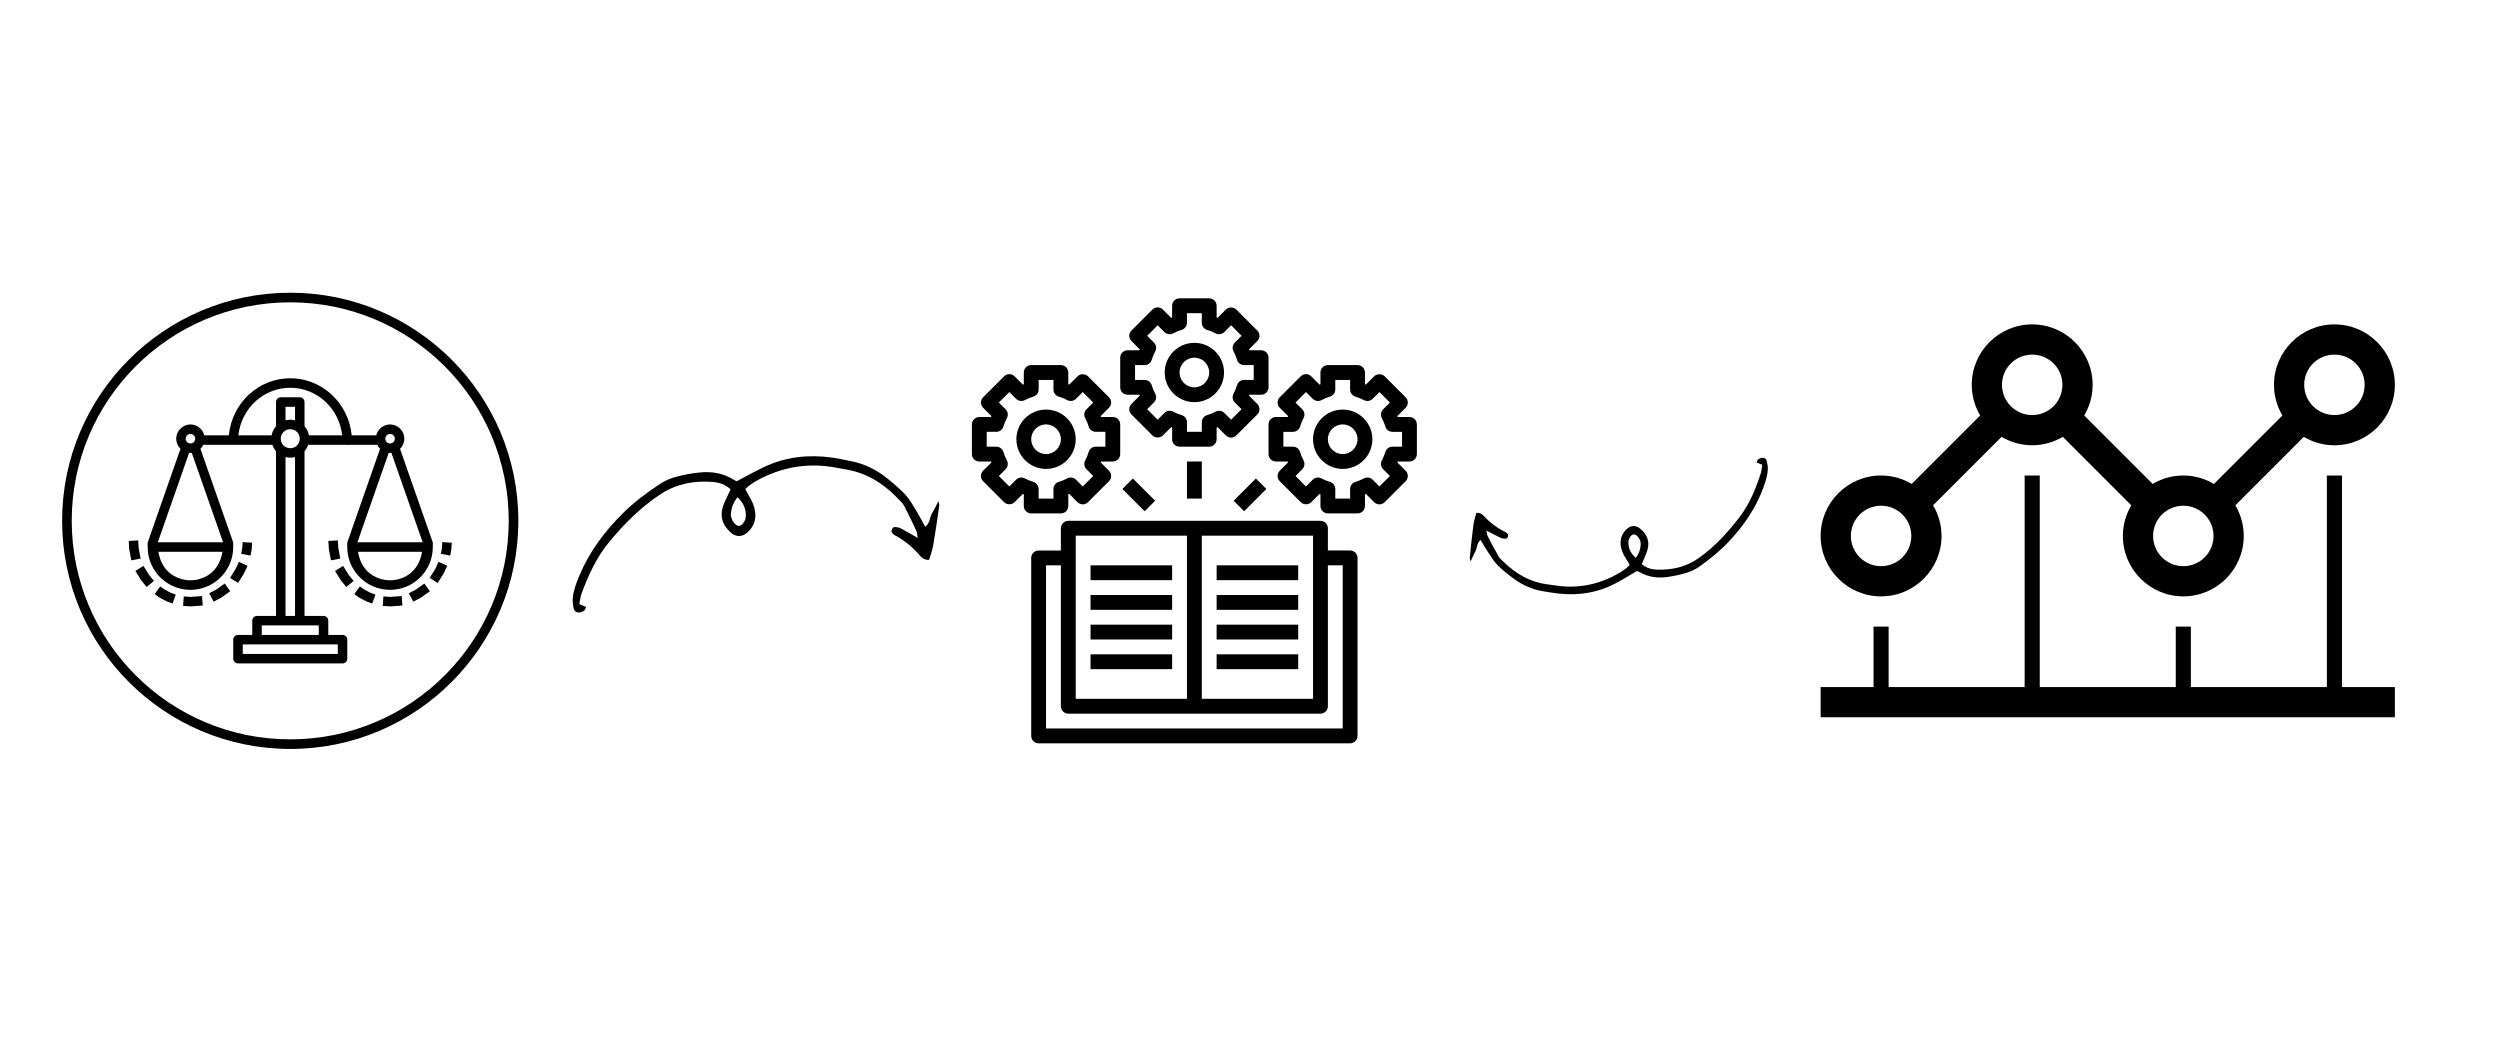
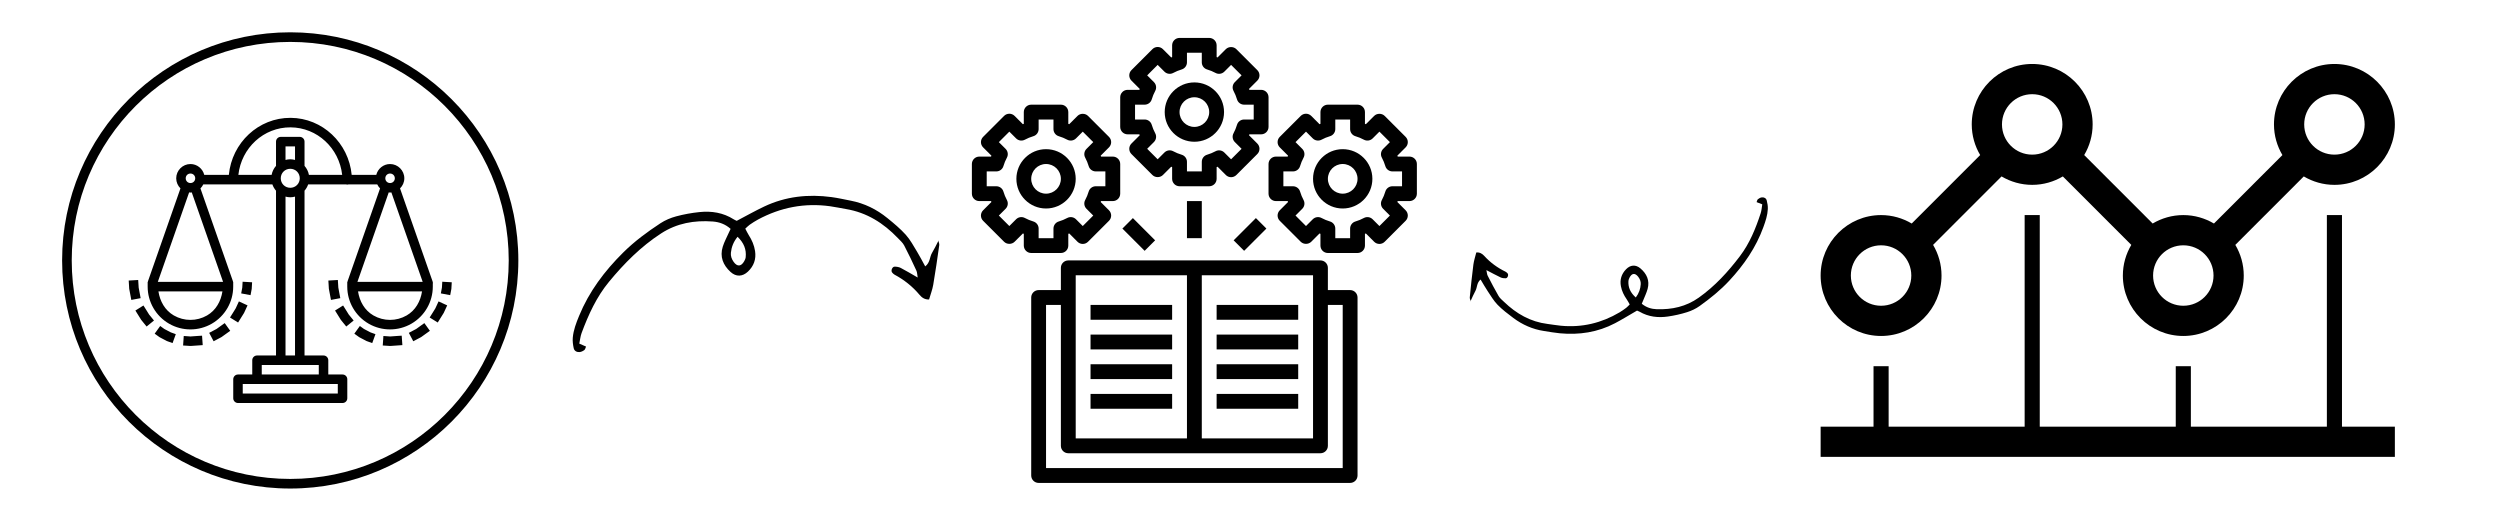
- <svg xmlns="http://www.w3.org/2000/svg" version="1.1" x="0px" y="0px" width="960px" height="400px" viewBox="0 0 960 200" enable-background="new 0 0 960 400" xml:space="preserve">
+ <svg xmlns="http://www.w3.org/2000/svg" version="1.1" x="0px" y="0px" width="960px" height="200px" viewBox="0 0 960 200" enable-background="new 0 0 960 200" xml:space="preserve">
  <g id="Layer_1">
    <g transform="translate(0,-1004.362)">
      <path d="M111.449,1016.766c-48.356,0-87.597,39.24-87.597,87.597s39.24,87.597,87.597,87.597s87.597-39.24,87.597-87.597    S159.805,1016.766,111.449,1016.766z M111.449,1020.458c46.361,0,83.903,37.544,83.904,83.904    c-0.001,46.361-37.543,83.911-83.904,83.911s-83.904-37.55-83.904-83.911C27.544,1058.002,65.087,1020.458,111.449,1020.458z     M111.591,1049.614c-12.333-0.069-22.536,9.56-23.717,21.906h-9.438c-0.594-2.379-2.745-4.17-5.297-4.17    c-3.002,0-5.475,2.473-5.475,5.475c0,1.512,0.627,2.883,1.633,3.878l-12.482,35.672c-0.028,0.072-0.003,0.155-0.021,0.228h-0.093    v1.825c0,5.865,3.133,11.296,8.212,14.229c5.08,2.933,11.346,2.933,16.425,0s8.212-8.363,8.212-14.229v-1.825h-0.078    c-0.019-0.076,0.007-0.158-0.021-0.228l-12.482-35.665c0.451-0.443,0.813-0.965,1.091-1.539h26.533    c0.31,0.897,0.784,1.713,1.396,2.416v63.281h-7.299c-1.008,0-1.825,0.817-1.825,1.825v5.475h-5.475    c-1.008,0-1.825,0.817-1.825,1.824v7.3c0,1.009,0.817,1.825,1.825,1.825h40.148c1.008,0,1.824-0.816,1.824-1.825v-7.3    c0-1.007-0.816-1.824-1.824-1.824h-5.475v-5.475c-0.001-1.008-0.817-1.825-1.825-1.825h-7.3v-63.281    c0.613-0.703,1.087-1.519,1.397-2.416h14.485c0.176,0.055,0.357,0.082,0.541,0.078c0.184,0.001,0.366-0.038,0.542-0.078h10.964    c0.275,0.569,0.631,1.091,1.076,1.532l-12.481,35.672c-0.029,0.072,0.004,0.155-0.015,0.228h-0.1v1.825    c0,5.865,3.133,11.296,8.212,14.229s11.346,2.933,16.425,0s8.212-8.363,8.212-14.229v-0.962c0.006-0.19,0.035-0.373,0.035-0.563    h-0.014c-0.003-0.036-0.017-0.063-0.021-0.093v-0.207h-0.05c-0.02-0.076-0.021-0.155-0.05-0.228l-12.482-35.665    c1.012-0.995,1.646-2.367,1.646-3.885c0-3.002-2.473-5.475-5.475-5.475c-2.552,0-4.703,1.791-5.297,4.17h-9.438    C133.883,1059.289,123.835,1049.683,111.591,1049.614z M111.57,1053.265c10.239,0.058,18.683,7.967,19.825,18.256h-12.768    c-0.24-1.313-0.843-2.493-1.689-3.465v-9.31c0-1.008-0.817-1.824-1.825-1.825h-7.3c-1.008,0.001-1.824,0.817-1.825,1.825v9.31    c-0.847,0.972-1.448,2.151-1.689,3.465H91.531C92.685,1061.131,101.253,1053.205,111.57,1053.265z M109.638,1060.571h3.649v5.211    c-0.586-0.153-1.191-0.257-1.824-0.257s-1.238,0.104-1.825,0.257V1060.571z M111.463,1069.176c2.037,0,3.649,1.612,3.649,3.649    s-1.612,3.649-3.649,3.649c-2.038,0-3.65-1.612-3.65-3.649S109.425,1069.176,111.463,1069.176z M73.139,1071    c1.029,0,1.825,0.796,1.825,1.825s-0.796,1.825-1.825,1.825s-1.824-0.796-1.824-1.825S72.11,1071,73.139,1071z M149.787,1071    c1.029,0,1.825,0.796,1.825,1.825s-0.796,1.825-1.825,1.825s-1.825-0.796-1.825-1.825S148.757,1071,149.787,1071z     M72.626,1078.243c0.171,0,0.337,0.057,0.513,0.057c0.171,0,0.333-0.035,0.499-0.05l12.026,34.353H73.125H60.6L72.626,1078.243z     M149.273,1078.243c0.172,0,0.338,0.057,0.514,0.057c0.171,0,0.332-0.035,0.499-0.05l12.026,34.353h-12.54h-12.524    L149.273,1078.243z M109.638,1079.861c0.587,0.153,1.192,0.257,1.825,0.257s1.238-0.104,1.824-0.257v61.007h-3.649V1079.861z     M53.065,1111.876l-3.643,0.214l0.114,1.825l0.071,1.232l0.007,0.115l0.021,0.106l0.449,2.366l0.335,1.797l3.586-0.677    l-0.335-1.79l-0.421-2.26l-0.071-1.126L53.065,1111.876z M129.734,1111.876l-3.644,0.214l0.114,1.825l0.072,1.232l0.007,0.115    l0.021,0.106l0.448,2.366l0.336,1.797l3.585-0.677l-0.335-1.79l-0.421-2.26l-0.07-1.126L129.734,1111.876z M93.164,1112.546    l-0.136,2.274l-0.078,0.413l-0.335,1.796l3.593,0.671l0.335-1.789l0.1-0.528l0.021-0.113v-0.114l0.144-2.402L93.164,1112.546z     M169.833,1112.546l-0.136,2.274l-0.078,0.413l-0.335,1.796l3.593,0.671l0.335-1.789l0.1-0.528l0.021-0.113v-0.114l0.143-2.402    L169.833,1112.546z M60.835,1116.253h12.29h12.289c-0.579,3.802-2.512,7.281-5.902,9.238c-3.955,2.284-8.819,2.284-12.774,0    C63.347,1123.534,61.415,1120.055,60.835,1116.253z M137.483,1116.253h12.289h12.29c-0.579,3.802-2.512,7.281-5.902,9.238    c-3.955,2.284-8.819,2.284-12.774,0C139.995,1123.534,138.062,1120.055,137.483,1116.253z M91.738,1120.102l-0.763,1.661    l-0.478,1.033l-1.204,1.939l-0.97,1.547l3.101,1.925l0.962-1.547l1.27-2.032l0.057-0.093l0.05-0.107l0.527-1.14l0.764-1.661    L91.738,1120.102z M168.407,1120.102l-0.763,1.661l-0.478,1.033l-1.205,1.939l-0.97,1.547l3.101,1.925l0.963-1.547l1.269-2.032    l0.058-0.093l0.05-0.107l0.527-1.14l0.763-1.661L168.407,1120.102z M55.083,1121.67l-3.094,1.939l0.963,1.547l1.247,2.004    l0.064,0.085l0.071,0.086l0.812,1.005l1.154,1.411l2.83-2.31l-1.154-1.411l-0.728-0.892l-1.197-1.925L55.083,1121.67z     M131.751,1121.67l-3.095,1.939l0.963,1.547l1.247,2.004l0.064,0.085l0.071,0.086l0.812,1.005l1.155,1.411l2.83-2.31l-1.155-1.411    l-0.727-0.892l-1.198-1.925L131.751,1121.67z M86.285,1128.435l-1.482,1.062l-1.654,1.19l-1.212,0.635l-1.611,0.855l1.704,3.229    l1.611-0.855l1.297-0.685l0.114-0.07l0.1-0.064l1.775-1.275l1.482-1.062L86.285,1128.435z M162.954,1128.435l-1.483,1.062    l-1.653,1.19l-1.212,0.635l-1.611,0.855l1.704,3.229l1.61-0.855l1.298-0.685l0.113-0.07l0.101-0.064l1.775-1.275l1.482-1.062    L162.954,1128.435z M61.52,1129.54l-2.125,2.951l1.483,1.07l0.249,0.178l0.1,0.064l0.114,0.078l2.609,1.369l0.106,0.064    l0.122,0.042l0.37,0.136l1.718,0.62l1.24-3.429l-1.718-0.621l-0.242-0.092l-2.416-1.269l-0.129-0.086L61.52,1129.54z     M138.188,1129.54l-2.124,2.951l1.482,1.07l0.25,0.178l0.1,0.064l0.114,0.078l2.609,1.369l0.106,0.064l0.121,0.042l0.371,0.136    l1.718,0.62l1.24-3.429l-1.718-0.621l-0.243-0.092l-2.416-1.269l-0.129-0.086L138.188,1129.54z M77.587,1133.262l-1.817,0.114    l-2.638,0.192l-0.749-0.057l-1.824-0.129l-0.25,3.65l1.818,0.113l0.884,0.064h0.128h0.129l2.751-0.192l1.825-0.128    L77.587,1133.262z M154.256,1133.262l-1.818,0.114l-2.637,0.192l-0.749-0.057l-1.825-0.129l-0.249,3.65l1.817,0.113l0.884,0.064    h0.129h0.128l2.752-0.192l1.824-0.128L154.256,1133.262z M100.513,1144.517h21.899v3.65h-21.899V1144.517z M93.213,1151.817h5.476    h25.549h5.475v3.65H93.213V1151.817z" />
    </g>
    <g>
      <path d="M850.155,85.833c-3.454-2.045-7.468-3.241-11.767-3.241c-4.295,0-8.308,1.195-11.767,3.238l-26.288-26.29    c2.045-3.455,3.239-7.468,3.239-11.765c0-12.798-10.412-23.211-23.211-23.211c-12.798,0-23.211,10.413-23.211,23.211    c0,4.297,1.195,8.31,3.239,11.768l-26.289,26.29c-3.457-2.045-7.471-3.241-11.767-3.241c-12.797,0-23.211,10.413-23.211,23.212    c0,12.797,10.414,23.209,23.211,23.209c12.798,0,23.212-10.412,23.212-23.209c0-4.298-1.196-8.311-3.238-11.769l26.289-26.29    c3.455,2.046,7.469,3.241,11.765,3.241c4.298,0,8.311-1.195,11.769-3.238l26.289,26.29c-2.045,3.456-3.241,7.469-3.241,11.767    c0,12.797,10.413,23.209,23.21,23.209c12.799,0,23.214-10.412,23.214-23.209c0-4.298-1.196-8.311-3.239-11.769l26.289-26.29     M884.652,67.746c3.456,2.046,7.471,3.241,11.766,3.241c12.798,0,23.211-10.413,23.211-23.211    c0-12.798-10.413-23.211-23.211-23.211c-12.797,0-23.213,10.413-23.213,23.211c0,4.297,1.196,8.31,3.24,11.768l-26.29,26.29     M896.418,36.17c6.415,0,11.605,5.191,11.605,11.605c0,6.412-5.19,11.605-11.605,11.605c-6.413,0-11.605-5.193-11.605-11.605    C884.812,41.361,890.005,36.17,896.418,36.17z M838.389,94.198c6.416,0,11.606,5.19,11.606,11.606    c0,6.409-5.19,11.604-11.606,11.604c-6.41,0-11.603-5.194-11.603-11.604C826.786,99.389,831.979,94.198,838.389,94.198z     M780.362,36.17c6.416,0,11.605,5.191,11.605,11.605c0,6.412-5.189,11.605-11.605,11.605c-6.411,0-11.604-5.193-11.604-11.605    C768.758,41.361,773.951,36.17,780.362,36.17z M722.335,94.198c6.415,0,11.606,5.19,11.606,11.606    c0,6.409-5.191,11.604-11.606,11.604c-6.412,0-11.605-5.194-11.605-11.604C710.729,99.389,715.923,94.198,722.335,94.198z     M899.318,163.829h20.311v11.605H699.124v-11.605h20.31v-23.21h5.803v23.21h52.226V82.592h5.802v81.237h52.226v-23.21h5.803v23.21    h52.224V82.592h5.803V163.829z" />
    </g>
    <path d="M458.64,54.433c6.283,0,11.392-5.109,11.392-11.392c0-6.282-5.108-11.392-11.392-11.392   c-6.283,0-11.392,5.109-11.392,11.392C447.249,49.323,452.357,54.433,458.64,54.433z M458.64,37.345   c3.142,0,5.696,2.555,5.696,5.696c0,3.142-2.555,5.696-5.696,5.696c-3.141,0-5.696-2.555-5.696-5.696   C452.944,39.899,455.499,37.345,458.64,37.345z" />
    <path d="M433.008,51.584h4.511c0.048,0.117,0.094,0.234,0.142,0.351l-3.189,3.189c-0.535,0.536-0.834,1.259-0.834,2.014   c0,0.754,0.299,1.481,0.834,2.014l8.057,8.057c1.068,1.068,2.959,1.068,4.027,0l3.189-3.189c0.117,0.048,0.234,0.097,0.351,0.142   v4.511c0,1.572,1.276,2.848,2.848,2.848h11.392c1.572,0,2.848-1.276,2.848-2.848v-4.511c0.117-0.048,0.233-0.094,0.351-0.142   l3.189,3.189c0.535,0.535,1.259,0.834,2.014,0.834s1.48-0.299,2.013-0.834l8.058-8.057c0.535-0.536,0.834-1.259,0.834-2.014   c0-0.755-0.299-1.481-0.834-2.014l-3.19-3.189c0.048-0.117,0.097-0.234,0.142-0.351h4.511c1.572,0,2.848-1.276,2.848-2.848V37.345   c0-1.572-1.275-2.848-2.848-2.848h-4.511c-0.048-0.117-0.094-0.233-0.142-0.35l3.19-3.19c0.535-0.535,0.834-1.258,0.834-2.013   s-0.299-1.481-0.834-2.014l-8.058-8.057c-1.067-1.068-2.958-1.068-4.026,0l-3.189,3.189c-0.117-0.045-0.233-0.094-0.351-0.143   v-4.511c0-1.572-1.275-2.848-2.848-2.848h-11.392c-1.572,0-2.848,1.276-2.848,2.848v4.511c-0.117,0.049-0.233,0.094-0.351,0.143   l-3.189-3.189c-0.535-0.536-1.259-0.834-2.014-0.834c-0.754,0-1.48,0.299-2.013,0.834l-8.057,8.057   c-0.535,0.535-0.834,1.259-0.834,2.014s0.299,1.481,0.834,2.013l3.189,3.19c-0.045,0.117-0.094,0.233-0.142,0.35h-4.511   c-1.572,0-2.848,1.276-2.848,2.848v11.392C430.161,50.309,431.436,51.584,433.008,51.584z M435.856,40.193h3.685   c1.259,0,2.373-0.829,2.729-2.037c0.342-1.147,0.789-2.238,1.335-3.244c0.602-1.108,0.402-2.48-0.49-3.372l-2.6-2.597l4.027-4.027   l2.601,2.6c0.891,0.889,2.261,1.091,3.372,0.49c1.005-0.544,2.096-0.994,3.244-1.336c1.205-0.359,2.033-1.469,2.033-2.728v-3.686   h5.696v3.686c0,1.259,0.829,2.372,2.036,2.728c1.148,0.342,2.239,0.789,3.244,1.336c1.108,0.601,2.48,0.398,3.372-0.49l2.601-2.6   l4.026,4.027l-2.6,2.6c-0.892,0.892-1.091,2.261-0.49,3.372c0.544,1.005,0.994,2.096,1.336,3.244   c0.355,1.205,1.467,2.034,2.726,2.034h3.685v5.696h-3.685c-1.259,0-2.372,0.829-2.729,2.036c-0.342,1.148-0.789,2.239-1.336,3.244   c-0.601,1.108-0.401,2.48,0.49,3.372l2.6,2.6l-4.026,4.027l-2.601-2.6c-0.892-0.889-2.261-1.091-3.372-0.49   c-1.005,0.544-2.096,0.994-3.243,1.335c-1.205,0.356-2.034,1.467-2.034,2.726v3.685h-5.696v-3.685c0-1.259-0.829-2.373-2.036-2.729   c-1.148-0.342-2.238-0.789-3.244-1.335c-1.11-0.598-2.48-0.399-3.372,0.49l-2.601,2.6l-4.026-4.027l2.6-2.601   c0.892-0.891,1.091-2.261,0.49-3.372c-0.544-1.005-0.994-2.096-1.336-3.244c-0.356-1.205-1.466-2.033-2.726-2.033h-3.685V40.193z" />
    <path d="M515.6,57.28c-6.283,0-11.393,5.109-11.393,11.392s5.109,11.392,11.393,11.392s11.393-5.109,11.393-11.392   S521.883,57.28,515.6,57.28z M515.6,74.368c-3.141,0-5.695-2.554-5.695-5.696s2.555-5.696,5.695-5.696s5.695,2.554,5.695,5.696   S518.74,74.368,515.6,74.368z" />
    <path d="M541.23,60.128h-4.51c-0.049-0.117-0.096-0.233-0.143-0.35l3.189-3.19c0.535-0.535,0.834-1.259,0.834-2.013   c0-0.755-0.299-1.481-0.834-2.014l-8.057-8.057c-1.068-1.068-2.959-1.068-4.027,0l-3.189,3.19   c-0.117-0.048-0.234-0.097-0.352-0.143v-4.511c0-1.572-1.275-2.848-2.848-2.848h-11.391c-1.572,0-2.85,1.276-2.85,2.848v4.511   c-0.115,0.048-0.232,0.094-0.35,0.143l-3.189-3.19c-0.535-0.535-1.26-0.834-2.014-0.834s-1.48,0.299-2.014,0.834l-8.057,8.057   c-0.535,0.535-0.834,1.259-0.834,2.014c0,0.754,0.299,1.481,0.834,2.013l3.189,3.19c-0.049,0.117-0.096,0.233-0.143,0.35h-4.51   c-1.572,0-2.85,1.276-2.85,2.848v11.392c0,1.572,1.277,2.848,2.85,2.848h4.51c0.049,0.117,0.094,0.233,0.143,0.35l-3.189,3.19   c-0.535,0.536-0.834,1.259-0.834,2.013c0,0.755,0.299,1.481,0.834,2.014l8.057,8.057c1.068,1.068,2.959,1.068,4.027,0l3.189-3.19   c0.117,0.048,0.234,0.097,0.35,0.143v4.511c0,1.572,1.277,2.848,2.85,2.848h11.391c1.572,0,2.848-1.275,2.848-2.848v-4.511   c0.117-0.048,0.234-0.094,0.352-0.143l3.189,3.19c0.535,0.535,1.258,0.834,2.014,0.834c0.754,0,1.48-0.299,2.014-0.834l8.057-8.057   c0.535-0.535,0.834-1.259,0.834-2.014c0-0.754-0.299-1.481-0.834-2.013l-3.189-3.19c0.047-0.117,0.096-0.233,0.143-0.35h4.51   c1.572,0,2.85-1.276,2.85-2.848V62.977C544.08,61.404,542.803,60.128,541.23,60.128z M538.383,71.521h-3.686   c-1.258,0-2.371,0.829-2.727,2.036c-0.342,1.148-0.791,2.238-1.336,3.244c-0.602,1.108-0.402,2.481,0.488,3.372l2.602,2.601   l-4.027,4.027l-2.602-2.6c-0.891-0.892-2.26-1.088-3.371-0.49c-1.006,0.544-2.096,0.994-3.244,1.336   c-1.205,0.356-2.033,1.467-2.033,2.726v3.685h-5.695v-3.685c0-1.259-0.83-2.373-2.037-2.729c-1.146-0.342-2.238-0.789-3.244-1.335   c-1.109-0.598-2.48-0.402-3.371,0.49l-2.6,2.6l-4.027-4.027l2.6-2.6c0.893-0.891,1.09-2.261,0.49-3.372   c-0.545-1.005-0.994-2.096-1.336-3.244c-0.355-1.205-1.467-2.033-2.727-2.033h-3.684v-5.696h3.684c1.26,0,2.373-0.829,2.729-2.036   c0.342-1.148,0.789-2.238,1.336-3.244c0.602-1.108,0.402-2.481-0.49-3.372l-2.6-2.601l4.027-4.027l2.6,2.6   c0.889,0.889,2.26,1.088,3.373,0.49c1.006-0.544,2.096-0.994,3.244-1.336c1.203-0.356,2.033-1.467,2.033-2.726v-3.685h5.695v3.685   c0,1.259,0.828,2.373,2.037,2.729c1.146,0.342,2.238,0.789,3.244,1.335c1.109,0.598,2.48,0.399,3.371-0.49l2.6-2.6l4.027,4.027   l-2.6,2.6c-0.893,0.891-1.092,2.261-0.49,3.372c0.543,1.005,0.994,2.096,1.336,3.244c0.355,1.205,1.467,2.033,2.725,2.033h3.686   V71.521z" />
    <path d="M401.681,80.064c6.283,0,11.392-5.109,11.392-11.392s-5.109-11.392-11.392-11.392c-6.282,0-11.392,5.109-11.392,11.392   S395.398,80.064,401.681,80.064z M401.681,62.977c3.142,0,5.696,2.554,5.696,5.696s-2.555,5.696-5.696,5.696   c-3.141,0-5.696-2.554-5.696-5.696S398.54,62.977,401.681,62.977z" />
    <path d="M376.049,77.216h4.511c0.049,0.117,0.094,0.233,0.143,0.35l-3.189,3.19c-0.536,0.536-0.834,1.259-0.834,2.013   c0,0.755,0.299,1.481,0.834,2.014l8.057,8.057c1.068,1.068,2.959,1.068,4.027,0l3.19-3.19c0.117,0.048,0.233,0.097,0.35,0.143   v4.511c0,1.572,1.276,2.848,2.848,2.848h11.392c1.572,0,2.848-1.275,2.848-2.848v-4.511c0.117-0.048,0.234-0.094,0.35-0.143   l3.19,3.19c0.536,0.535,1.259,0.834,2.014,0.834c0.754,0,1.481-0.299,2.014-0.834l8.057-8.057c0.535-0.535,0.834-1.259,0.834-2.014   c0-0.754-0.299-1.481-0.834-2.013l-3.19-3.19c0.049-0.117,0.097-0.233,0.143-0.35h4.511c1.572,0,2.848-1.276,2.848-2.848V62.977   c0-1.572-1.276-2.848-2.848-2.848h-4.511c-0.048-0.117-0.094-0.233-0.143-0.35l3.19-3.19c0.535-0.535,0.834-1.259,0.834-2.013   c0-0.755-0.299-1.481-0.834-2.014l-8.057-8.057c-1.068-1.068-2.959-1.068-4.027,0l-3.19,3.19c-0.116-0.048-0.233-0.097-0.35-0.143   v-4.511c0-1.572-1.276-2.848-2.848-2.848h-11.392c-1.572,0-2.848,1.276-2.848,2.848v4.511c-0.117,0.048-0.233,0.094-0.35,0.143   l-3.19-3.19c-0.535-0.535-1.258-0.834-2.013-0.834s-1.481,0.299-2.014,0.834l-8.057,8.057c-0.536,0.535-0.834,1.259-0.834,2.014   c0,0.754,0.299,1.481,0.834,2.013l3.189,3.19c-0.045,0.117-0.094,0.233-0.143,0.35h-4.511c-1.572,0-2.848,1.276-2.848,2.848v11.392   C373.201,75.94,374.477,77.216,376.049,77.216z M378.897,65.824h3.686c1.259,0,2.372-0.829,2.729-2.036   c0.341-1.148,0.789-2.238,1.335-3.244c0.601-1.108,0.401-2.481-0.49-3.372l-2.6-2.597l4.027-4.027l2.6,2.6   c0.889,0.889,2.258,1.088,3.372,0.49c1.005-0.544,2.096-0.994,3.244-1.335c1.205-0.359,2.034-1.47,2.034-2.729v-3.685h5.696v3.685   c0,1.259,0.829,2.373,2.036,2.729c1.148,0.342,2.239,0.789,3.244,1.335c1.11,0.598,2.48,0.399,3.372-0.49l2.6-2.6l4.027,4.027   l-2.6,2.6c-0.892,0.891-1.091,2.261-0.49,3.372c0.544,1.005,0.994,2.096,1.335,3.244c0.356,1.205,1.467,2.033,2.726,2.033h3.685   v5.696h-3.685c-1.259,0-2.373,0.829-2.729,2.036c-0.342,1.148-0.789,2.238-1.335,3.244c-0.601,1.108-0.402,2.481,0.49,3.372   l2.6,2.601l-4.027,4.027l-2.6-2.6c-0.889-0.892-2.261-1.088-3.372-0.49c-1.005,0.544-2.096,0.994-3.244,1.336   c-1.205,0.356-2.033,1.467-2.033,2.726v3.685h-5.696v-3.685c0-1.259-0.829-2.373-2.037-2.729c-1.147-0.342-2.238-0.789-3.244-1.335   c-1.111-0.598-2.48-0.402-3.372,0.49l-2.597,2.6l-4.027-4.027l2.6-2.6c0.891-0.891,1.091-2.261,0.49-3.372   c-0.544-1.005-0.994-2.096-1.335-3.244c-0.359-1.205-1.47-2.033-2.729-2.033h-3.686V65.824z" />
    <path d="M507.055,100h-96.83c-1.572,0-2.848,1.276-2.848,2.848v8.544h-8.544c-1.572,0-2.848,1.276-2.848,2.849v68.351   c0,1.572,1.276,2.849,2.848,2.849h119.614c1.572,0,2.848-1.276,2.848-2.849V114.24c0-1.572-1.275-2.849-2.848-2.849h-8.543v-8.544   C509.904,101.276,508.627,100,507.055,100z M504.207,105.696v62.655h-42.719v-62.655H504.207z M413.073,105.696h42.719v62.655   h-42.719V105.696z M515.6,117.088v62.655H401.681v-62.655h5.696v54.111c0,1.572,1.275,2.848,2.848,2.848h96.83   c1.572,0,2.85-1.275,2.85-2.848v-54.111H515.6z" />
    <rect x="418.769" y="128.479" width="31.328" height="5.696" />
    <rect x="418.769" y="139.871" width="31.328" height="5.696" />
    <rect x="418.769" y="151.264" width="31.328" height="5.695" />
    <rect x="467.184" y="128.479" width="31.328" height="5.696" />
    <rect x="467.184" y="139.871" width="31.328" height="5.696" />
    <rect x="467.184" y="151.264" width="31.328" height="5.695" />
    <rect x="418.769" y="117.088" width="31.328" height="5.696" />
    <rect x="467.184" y="117.088" width="31.328" height="5.696" />
    <rect x="455.792" y="77.216" width="5.696" height="14.24" />
    <rect x="473.957" y="87.184" transform="matrix(-0.7071 0.7071 -0.7071 -0.7071 883.0719 -185.7173)" width="12.084" height="5.696" />
    <rect x="434.433" y="83.991" transform="matrix(-0.7071 0.7071 -0.7071 -0.7071 810.147 -155.5079)" width="5.696" height="12.084" />
    <g>
      <path fill="none" d="M629.081,106.293c-1.194-1.553-2.442-1.458-3.354,0.331c-0.199,0.392-0.384,0.839-0.409,1.271    c-0.156,2.507,0.787,4.531,2.83,6.34c1.229-1.637,1.786-3.311,1.899-5.118C630.11,108.087,629.731,107.139,629.081,106.293z" />
      <path d="M676.52,75.796c-0.523,0.064-1.073,0.365-1.489,0.707c-0.275,0.227-0.331,0.718-0.495,1.118    c0.819,0.318,1.426,0.553,2.172,0.842c-0.2,1.181-0.255,2.336-0.602,3.399c-1.913,5.861-4.234,11.57-7.981,16.513    c-4.548,5.994-9.599,11.526-15.8,15.923c-4.867,3.453-10.312,4.629-16.135,4.439c-2.058-0.067-4.002-0.655-5.746-2.095    c0.198-0.472,0.374-0.866,0.531-1.265c0.585-1.477,1.299-2.918,1.711-4.441c0.869-3.215-0.333-5.823-2.78-7.887    c-1.813-1.528-3.841-1.36-5.488,0.336c-1.792,1.846-2.472,4.044-1.979,6.579c0.352,1.816,1.146,3.439,2.202,4.951    c0.431,0.615,0.77,1.296,1.174,1.988c-0.549,0.536-0.913,0.975-1.357,1.306c-0.82,0.611-1.656,1.211-2.534,1.731    c-6.969,4.13-14.48,5.913-22.562,5.137c-1.699-0.165-3.383-0.468-5.076-0.679c-6.601-0.817-12.027-3.953-16.74-8.486    c-0.737-0.707-1.585-1.38-2.085-2.238c-1.483-2.55-2.842-5.175-4.19-7.801c-0.276-0.543-0.292-1.22-0.499-2.155    c2.051,1.064,3.731,1.993,5.465,2.808c0.58,0.271,1.301,0.356,1.951,0.33c0.759-0.029,1.219-1.344,0.713-1.888    c-0.228-0.244-0.483-0.498-0.778-0.641c-3.104-1.502-5.83-3.492-8.163-6.051c-0.747-0.818-1.707-1.466-3.066-1.328    c-0.395,1.613-0.916,3.125-1.118,4.677c-0.54,4.174-0.964,8.365-1.381,12.555c-0.043,0.449,0.182,0.922,0.323,1.389    c0.604-1.294,1.15-2.616,1.84-3.861c0.732-1.319,0.46-3.102,1.987-4.376c0.979,1.615,1.805,3.099,2.745,4.501    c1.198,1.79,2.307,3.695,3.795,5.222c1.812,1.858,3.919,3.458,6.009,5.021c3.514,2.629,7.444,4.371,11.814,5.031    c2.024,0.306,4.044,0.687,6.079,0.878c7.412,0.691,14.536-0.373,21.179-3.866c2.799-1.472,5.491-3.146,8.437-4.847    c-0.16,0-0.036-0.031,0.06,0.007c0.318,0.125,0.639,0.249,0.935,0.419c3.403,1.976,7.104,2.396,10.901,1.842    c2.462-0.358,4.926-0.906,7.3-1.655c1.71-0.535,3.416-1.339,4.867-2.38c4.066-2.913,7.951-6.03,11.389-9.735    c5.642-6.076,10.25-12.738,13.09-20.573c0.817-2.257,1.59-4.526,1.7-6.931c0.051-1.106-0.15-2.254-0.432-3.332    C678.182,76.082,677.37,75.69,676.52,75.796z M625.316,107.894c0.026-0.433,0.21-0.879,0.409-1.271    c0.913-1.788,2.161-1.883,3.354-0.331c0.65,0.85,1.03,1.796,0.964,2.824c-0.112,1.807-0.669,3.479-1.898,5.118    C626.104,112.425,625.158,110.401,625.316,107.894z" />
      <path d="M564.76,115.725c-0.014-0.053-0.034-0.105-0.049-0.159c-0.021,0.047-0.04,0.092-0.062,0.135L564.76,115.725z" />
    </g>
    <g>
      <path fill="none" d="M280.662,97.049c-0.131,1.247,0.284,2.416,1.031,3.478c1.372,1.945,2.892,1.893,4.09-0.232    c0.262-0.469,0.507-1.002,0.561-1.525c0.316-3.038-0.729-5.543-3.121-7.843C281.65,92.855,280.889,94.86,280.662,97.049z" />
      <path d="M355.285,102.299c-1.11-2.012-2.036-3.855-3.109-5.605c-1.367-2.233-2.618-4.604-4.348-6.533    c-2.11-2.35-4.587-4.397-7.048-6.399c-4.136-3.371-8.824-5.685-14.099-6.705c-2.445-0.473-4.878-1.036-7.342-1.369    c-8.969-1.211-17.676-0.275-25.918,3.634c-3.474,1.647-6.827,3.547-10.491,5.465c0.195,0.009,0.042,0.042-0.074-0.01    c-0.378-0.168-0.763-0.335-1.111-0.556c-4.038-2.569-8.512-3.266-13.15-2.783c-3.011,0.312-6.03,0.854-8.952,1.644    c-2.102,0.566-4.215,1.457-6.03,2.647c-5.085,3.336-9.959,6.929-14.322,11.256c-7.156,7.1-13.088,14.96-16.93,24.335    c-1.106,2.699-2.157,5.419-2.413,8.334c-0.117,1.341,0.071,2.745,0.36,4.068c0.227,1.043,1.191,1.561,2.232,1.476    c0.639-0.051,1.323-0.39,1.845-0.784c0.345-0.261,0.437-0.855,0.658-1.334c-0.98-0.426-1.705-0.742-2.598-1.131    c0.303-1.425,0.428-2.826,0.901-4.098c2.617-7.026,5.722-13.843,10.523-19.659c5.824-7.056,12.237-13.521,19.989-18.552    c6.085-3.95,12.758-5.105,19.821-4.584c2.496,0.185,4.828,0.997,6.876,2.831c-0.267,0.564-0.499,1.034-0.71,1.511    c-0.783,1.764-1.724,3.478-2.3,5.309c-1.217,3.862,0.113,7.09,2.983,9.719c2.127,1.947,4.598,1.845,6.683-0.134    c2.27-2.152,3.204-4.787,2.734-7.891c-0.337-2.226-1.22-4.234-2.429-6.125c-0.492-0.77-0.869-1.614-1.325-2.474    c0.693-0.624,1.158-1.139,1.714-1.519c1.026-0.703,2.072-1.388,3.166-1.977c8.67-4.667,17.885-6.457,27.665-5.109    c2.055,0.284,4.085,0.738,6.131,1.077c7.978,1.324,14.412,5.404,19.911,11.147c0.859,0.896,1.854,1.755,2.42,2.824    c1.674,3.172,3.193,6.427,4.699,9.685c0.309,0.673,0.292,1.495,0.497,2.644c-2.438-1.397-4.432-2.61-6.498-3.683    c-0.69-0.359-1.562-0.5-2.353-0.501c-0.923-0.002-1.548,1.571-0.96,2.258c0.264,0.309,0.561,0.629,0.912,0.817    c3.696,1.979,6.909,4.532,9.614,7.758c0.867,1.033,2,1.865,3.658,1.766c0.562-1.939,1.27-3.748,1.592-5.623    c0.867-5.044,1.592-10.113,2.307-15.181c0.076-0.542-0.173-1.13-0.322-1.703c-0.797,1.541-1.529,3.119-2.429,4.597    C356.962,98.649,357.204,100.827,355.285,102.299z M286.345,98.769c-0.055,0.525-0.299,1.058-0.562,1.525    c-1.197,2.125-2.718,2.178-4.089,0.233c-0.749-1.062-1.164-2.232-1.032-3.478c0.229-2.189,0.988-4.194,2.563-6.123    C285.616,93.227,286.662,95.732,286.345,98.769z" />
      <path d="M360.297,92.291c0.014,0.064,0.033,0.128,0.051,0.193c0.028-0.054,0.053-0.105,0.08-0.157L360.297,92.291z" />
    </g>
  </g>
  <g id="Layer_2">
    <path d="M735.404,92.484c30.702-31.501,30.702-31.501,30.702-31.501" />
    <path d="M794.178,60.983" />
    <path d="M794.178,60.983" />
    <path d="M852.949,92.484" />
    <line x1="794.178" y1="57.28" x2="825.756" y2="92.484" />
    <line x1="852.949" y1="92.484" x2="884.527" y2="60.983" />
  </g>
</svg>
